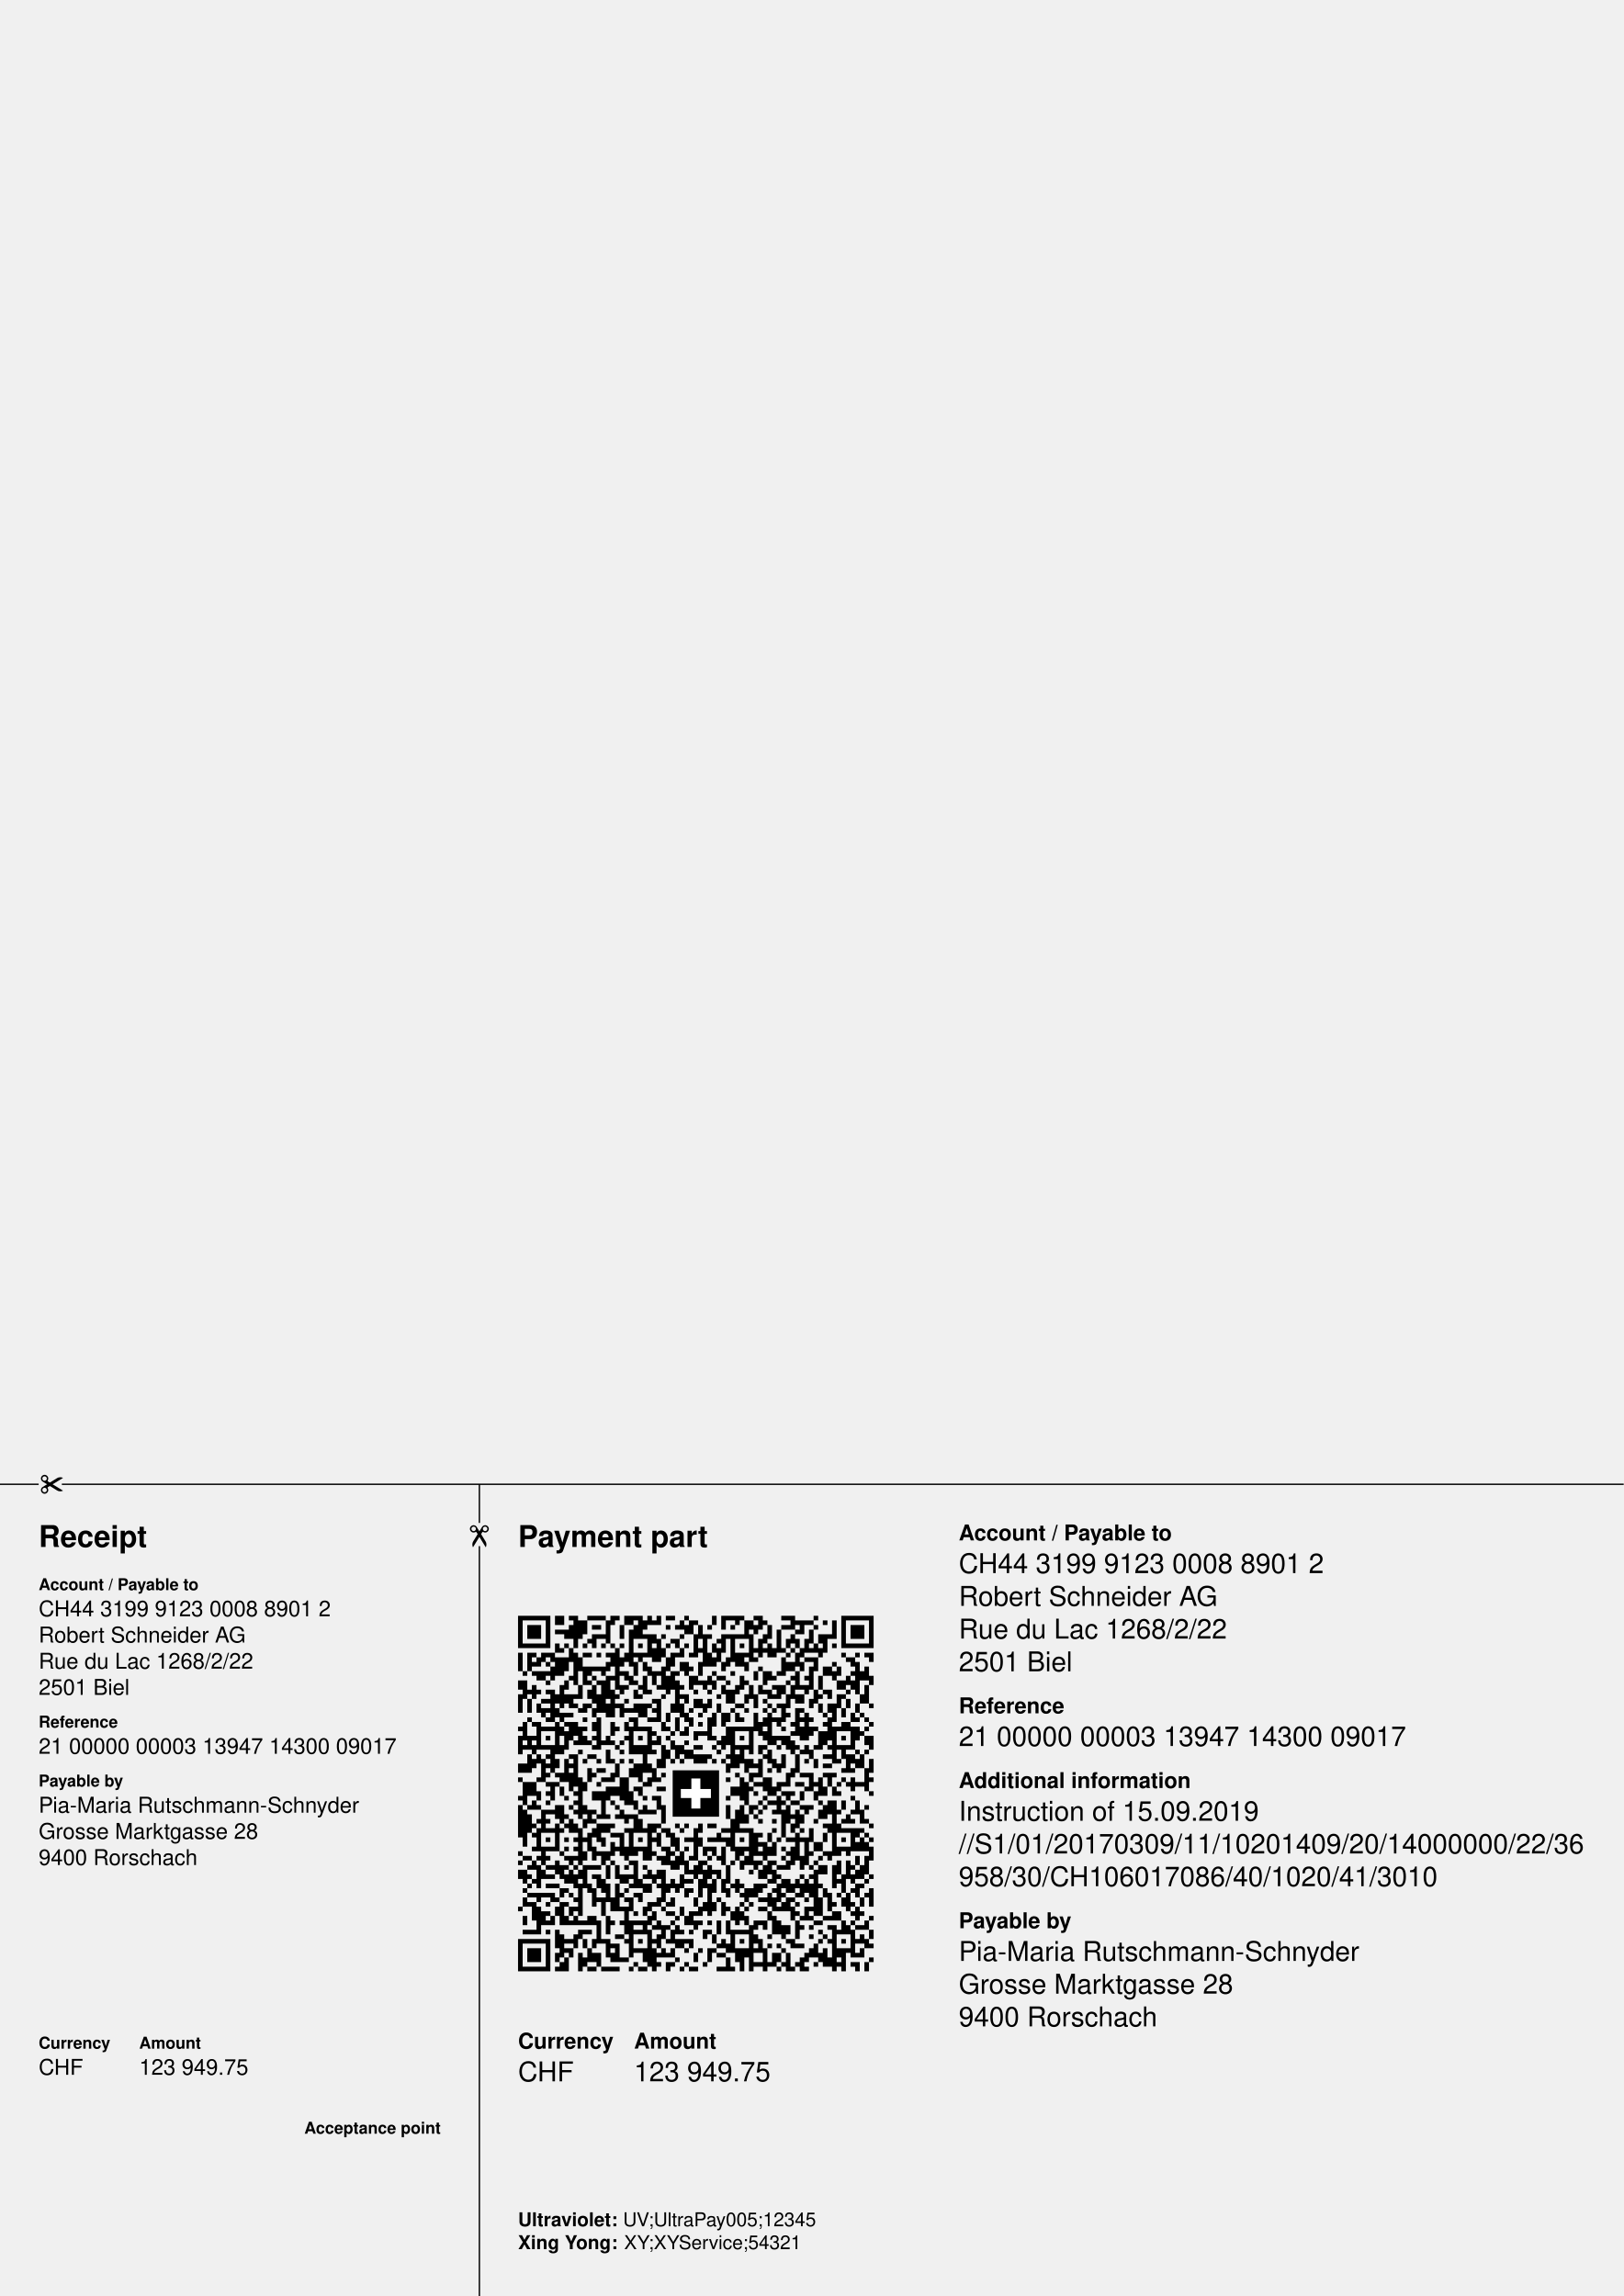
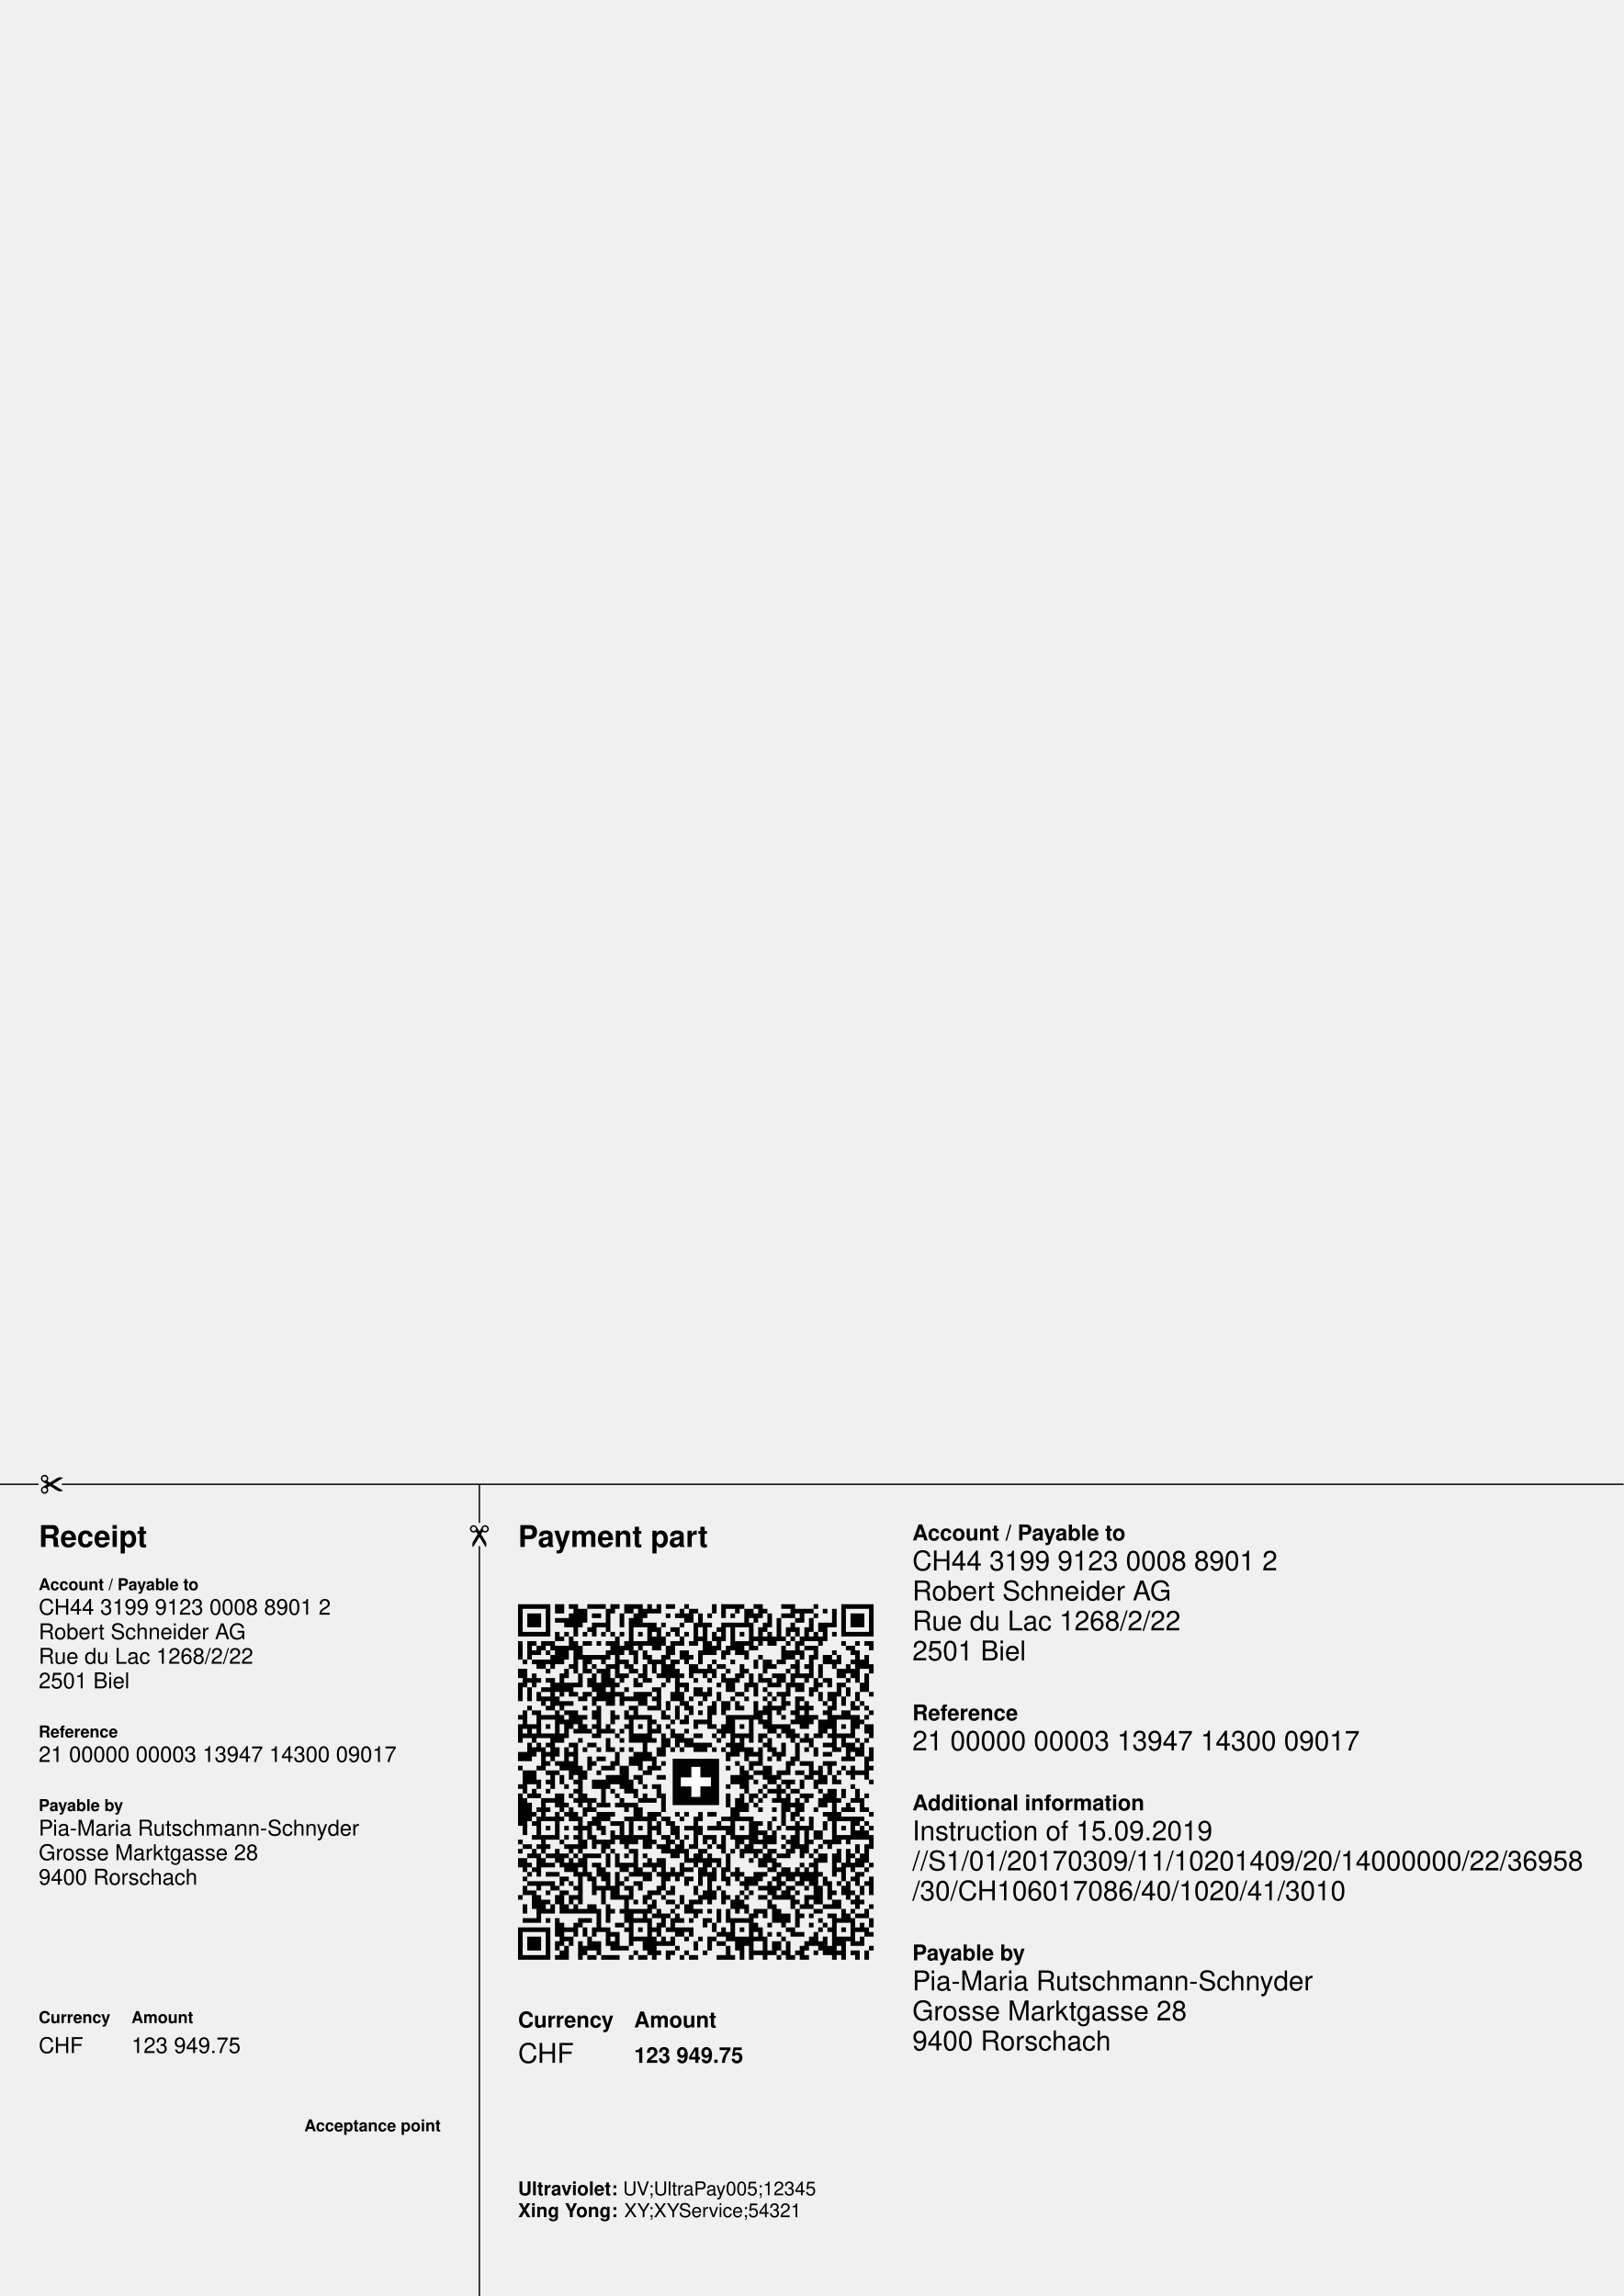
<svg xmlns="http://www.w3.org/2000/svg" width="210mm" height="297mm" version="1.1" viewBox="0 0 595.276 841.89">
  <g font-family="Helvetica,Arial,&quot;Liberation Sans&quot;" transform="translate(0 841.89)">
-     <g transform="translate(189.921 -119.055) scale(1.693)">
+     <g transform="translate(189.921 0)">
+       <text x="0" y="-274.665" font-size="11" font-weight="bold">Payment part</text>
+     </g>
+     <g transform="translate(189.921 -123.307) scale(1.693)">
      <path d="M0,-77h7v1h-7zm8,0h2v2h-2zm3,0h2v1h-2zm4,0h4v1h-4zm5,0h2v1h-2zm3,0h4v1h-4z m5,0h1v2h-1zm2,0h1v2h-1zm2,0h2v1h-2zm4,0h1v1h-1zm6,0h1v2h-1zm2,0h5v1h-5z m7,0h2v1h-2zm6,0h3v1h-3zm7,0h1v1h-1zm6,0h7v1h-7zm-70,1h1v6h-1zm6,0h1v6h-1z m6,0h3v3h-3zm7,0h1v5h-1zm1,0h1v1h-1zm3,0h2v1h-2zm3,0h2v2h-2zm3,0h1v1h-1z m6,0h1v2h-1zm2,0h1v3h-1zm1,0h1v1h-1zm6,0h1v2h-1zm3,0h1v1h-1zm2,0h2v2h-2z m3,0h2v1h-2zm7,0h5v1h-5zm7,0h1v1h-1zm2,0h1v4h-1zm2,0h1v6h-1zm6,0h1v6h-1z m-74,1h3v3h-3zm9,0h1v3h-1zm5,0h2v1h-2zm6,0h1v3h-1zm3,0h1v3h-1zm7,0h1v1h-1z m2,0h1v1h-1zm2,0h1v2h-1zm3,0h1v3h-1zm2,0h1v1h-1zm5,0h1v1h-1zm5,0h2v1h-2z m3,0h1v3h-1zm3,0h3v1h-3zm4,0h1v2h-1zm3,0h1v1h-1zm8,0h3v3h-3zm-64,1h3v1h-3z m16,0h1v8h-1zm2,0h1v2h-1zm23,0h1v2h-1zm2,0h1v1h-1zm5,0h1v5h-1zm4,0h1v1h-1z m3,0h1v3h-1zm-53,1h1v1h-1zm2,0h1v3h-1zm1,0h1v1h-1zm3,0h3v1h-3zm11,0h3v1h-3z m4,0h1v1h-1zm4,0h1v1h-1zm3,0h1v5h-1zm2,0h1v7h-1zm1,0h1v1h-1zm3,0h5v1h-5z m6,0h1v6h-1zm3,0h1v2h-1zm6,0h1v2h-1zm6,0h2v2h-2zm2,0h1v1h-1zm-52,1h2v1h-2z m13,0h1v4h-1zm1,0h2v1h-2zm4,0h2v1h-2zm10,0h2v1h-2zm3,0h1v5h-1zm6,0h1v4h-1z m6,0h1v2h-1zm2,0h1v2h-1zm2,0h1v3h-1zm-61,1h5v1h-5zm7,0h1v2h-1zm2,0h1v1h-1z m4,0h1v1h-1zm2,0h1v1h-1zm2,0h1v1h-1zm2,0h1v1h-1zm2,0h1v1h-1zm4,0h1v1h-1z m4,0h1v4h-1zm2,0h1v1h-1zm2,0h1v1h-1zm2,0h1v1h-1zm6,0h1v2h-1zm2,0h1v2h-1z m4,0h1v1h-1zm6,0h1v3h-1zm10,0h1v2h-1zm2,0h1v2h-1zm2,0h1v1h-1zm3,0h5v1h-5z m-62,1h1v1h-1zm2,0h1v3h-1zm10,0h1v9h-1zm8,0h1v3h-1zm2,0h1v2h-1zm4,0h1v2h-1z m4,0h1v1h-1zm4,0h1v3h-1zm8,0h1v1h-1zm2,0h1v1h-1zm2,0h1v2h-1zm2,0h1v1h-1z m2,0h1v1h-1zm2,0h1v2h-1zm2,0h1v1h-1zm2,0h1v2h-1zm-65,1h1v4h-1zm2,0h1v4h-1z m1,0h1v1h-1zm2,0h3v1h-3zm7,0h1v7h-1zm2,0h2v1h-2zm3,0h1v1h-1zm2,0h2v1h-2z m4,0h1v2h-1zm2,0h3v1h-3zm8,0h1v3h-1zm1,0h1v1h-1zm3,0h1v1h-1zm4,0h1v3h-1z m6,0h2v3h-2zm2,0h1v1h-1zm9,0h1v1h-1zm2,0h1v3h-1zm10,0h1v1h-1zm3,0h1v1h-1z m2,0h2v1h-2zm-71,1h2v1h-2zm3,0h4v1h-4zm6,0h1v3h-1zm7,0h1v2h-1zm2,0h1v2h-1z m4,0h1v1h-1zm6,0h1v3h-1zm10,0h1v2h-1zm3,0h1v2h-1zm6,0h1v1h-1zm6,0h1v4h-1z m5,0h3v1h-3zm9,0h2v1h-2zm5,0h1v1h-1zm-73,1h2v1h-2zm3,0h1v1h-1zm2,0h3v2h-3z m11,0h1v2h-1zm6,0h1v3h-1zm2,0h1v2h-1zm8,0h2v2h-2zm4,0h1v3h-1zm5,0h1v2h-1z m5,0h1v2h-1zm9,0h2v2h-2zm3,0h1v2h-1zm3,0h1v2h-1zm4,0h1v1h-1zm4,0h2v1h-2z m-65,1h1v3h-1zm7,0h5v1h-5zm14,0h1v2h-1zm3,0h1v5h-1zm6,0h1v1h-1zm15,0h1v1h-1z m11,0h1v5h-1zm3,0h2v2h-2zm3,0h1v2h-1zm4,0h1v6h-1zm2,0h1v3h-1zm-74,1h1v1h-1z m2,0h4v1h-4zm5,0h2v1h-2zm6,0h1v3h-1zm1,0h1v1h-1zm3,0h1v1h-1zm4,0h2v1h-2z m7,0h1v3h-1zm1,0h1v1h-1zm3,0h1v4h-1zm1,0h1v1h-1zm2,0h1v1h-1zm6,0h1v1h-1z m4,0h1v1h-1zm5,0h1v2h-1zm2,0h2v2h-2zm3,0h1v1h-1zm4,0h1v4h-1zm8,0h1v2h-1z m4,0h1v1h-1zm2,0h1v2h-1zm-70,1h2v1h-2zm7,0h1v1h-1zm5,0h1v1h-1zm3,0h1v5h-1z m1,0h1v1h-1zm3,0h2v1h-2zm4,0h1v4h-1zm5,0h1v4h-1zm5,0h2v2h-2zm4,0h1v2h-1z m2,0h2v1h-2zm5,0h1v3h-1zm7,0h1v1h-1zm4,0h1v1h-1zm3,0h1v1h-1zm3,0h1v3h-1z m6,0h1v2h-1zm5,0h1v2h-1zm-76,1h2v2h-2zm6,0h1v1h-1zm4,0h1v2h-1zm5,0h1v1h-1z m2,0h2v1h-2zm7,0h2v1h-2zm10,0h1v7h-1zm5,0h2v1h-2zm3,0h1v2h-1zm3,0h1v1h-1z m4,0h1v1h-1zm4,0h1v1h-1zm5,0h1v1h-1zm11,0h2v2h-2zm3,0h1v2h-1zm-69,1h1v3h-1z m6,0h1v5h-1zm4,0h1v3h-1zm3,0h1v4h-1zm2,0h1v6h-1zm4,0h2v1h-2zm4,0h1v1h-1z m4,0h1v1h-1zm5,0h1v1h-1zm2,0h1v1h-1zm3,0h1v1h-1zm4,0h1v2h-1zm3,0h1v2h-1z m3,0h1v3h-1zm2,0h1v2h-1zm3,0h3v1h-3zm4,0h1v3h-1zm2,0h2v1h-2zm14,0h1v4h-1z m-74,1h2v1h-2zm3,0h1v1h-1zm2,0h2v1h-2zm9,0h1v2h-1zm5,0h1v6h-1zm2,0h1v1h-1z m3,0h1v2h-1zm3,0h1v1h-1zm10,0h1v1h-1zm3,0h1v1h-1zm4,0h2v3h-2zm8,0h2v1h-2z m3,0h2v1h-2zm6,0h1v1h-1zm2,0h1v3h-1zm2,0h2v1h-2zm5,0h1v1h-1zm-71,1h1v4h-1z m1,0h1v1h-1zm6,0h1v6h-1zm1,0h1v2h-1zm2,0h2v2h-2zm2,0h1v1h-1zm5,0h1v4h-1z m4,0h1v1h-1zm5,0h1v1h-1zm5,0h1v1h-1zm4,0h2v1h-2zm8,0h1v1h-1zm6,0h1v2h-1z m2,0h1v3h-1zm3,0h3v1h-3zm4,0h1v3h-1zm2,0h2v2h-2zm5,0h1v1h-1zm2,0h1v1h-1z m2,0h1v3h-1zm1,0h1v1h-1zm4,0h1v2h-1zm-72,1h1v3h-1zm3,0h2v1h-2zm18,0h1v1h-1z m6,0h2v1h-2zm7,0h1v1h-1zm2,0h2v2h-2zm3,0h1v2h-1zm12,0h1v1h-1zm10,0h1v2h-1z m8,0h1v2h-1zm-67,1h1v2h-1zm7,0h2v1h-2zm3,0h2v1h-2zm5,0h1v3h-1zm2,0h2v1h-2z m4,0h3v2h-3zm3,0h1v1h-1zm2,0h1v4h-1zm3,0h1v2h-1zm2,0h1v3h-1zm5,0h1v2h-1z m3,0h1v2h-1zm4,0h2v1h-2zm7,0h1v1h-1zm2,0h2v1h-2zm9,0h1v2h-1zm2,0h2v2h-2z m6,0h1v2h-1zm3,0h1v1h-1zm-71,1h2v1h-2zm3,0h1v2h-1zm5,0h2v1h-2zm3,0h1v2h-1z m6,0h3v1h-3zm7,0h1v1h-1zm8,0h1v1h-1zm9,0h1v1h-1zm3,0h1v1h-1zm4,0h1v1h-1z m2,0h1v1h-1zm2,0h1v3h-1zm3,0h1v6h-1zm1,0h1v1h-1zm9,0h1v2h-1zm-65,1h1v1h-1z m4,0h3v1h-3zm13,0h1v1h-1zm4,0h2v1h-2zm6,0h1v2h-1zm4,0h1v2h-1zm3,0h1v1h-1z m3,0h1v3h-1zm2,0h2v2h-2zm3,0h1v2h-1zm4,0h1v4h-1zm3,0h1v7h-1zm4,0h1v1h-1z m4,0h1v6h-1zm4,0h1v1h-1zm2,0h1v2h-1zm4,0h1v2h-1zm2,0h1v1h-1zm-72,1h1v1h-1z m4,0h1v1h-1zm3,0h1v1h-1zm5,0h1v1h-1zm3,0h1v7h-1zm7,0h2v1h-2zm4,0h2v1h-2z m6,0h1v3h-1zm3,0h1v2h-1zm4,0h1v5h-1zm7,0h1v1h-1zm5,0h1v2h-1zm2,0h2v1h-2z m6,0h1v1h-1zm2,0h1v1h-1zm4,0h1v5h-1zm6,0h1v1h-1zm2,0h1v1h-1zm-74,1h1v4h-1z m2,0h2v1h-2zm5,0h1v7h-1zm2,0h3v1h-3zm6,0h1v2h-1zm4,0h1v3h-1zm3,0h1v2h-1z m2,0h1v2h-1zm6,0h1v2h-1zm8,0h1v1h-1zm5,0h1v1h-1zm8,0h1v3h-1zm4,0h1v1h-1z m3,0h1v1h-1zm7,0h1v1h-1zm4,0h2v2h-2zm6,0h1v1h-1zm-76,1h1v1h-1zm4,0h1v5h-1z m1,0h3v1h-3zm4,0h1v2h-1zm2,0h3v2h-3zm3,0h1v1h-1zm7,0h1v1h-1zm3,0h1v6h-1z m2,0h3v1h-3zm6,0h1v1h-1zm4,0h1v2h-1zm9,0h2v4h-2zm2,0h4v1h-4zm10,0h1v1h-1z m4,0h1v3h-1zm2,0h2v1h-2zm5,0h1v8h-1zm1,0h1v1h-1zm3,0h2v3h-2zm3,0h1v1h-1z m-65,1h1v4h-1zm18,0h1v5h-1zm1,0h1v1h-1zm4,0h1v1h-1zm2,0h1v1h-1zm3,0h3v1h-3z m12,0h1v5h-1zm3,0h1v2h-1zm6,0h1v1h-1zm4,0h1v1h-1zm2,0h2v3h-2zm9,0h1v1h-1z m-74,1h1v4h-1zm2,0h1v3h-1zm1,0h1v1h-1zm3,0h1v1h-1zm5,0h1v1h-1zm2,0h2v2h-2z m3,0h1v1h-1zm3,0h1v2h-1zm4,0h1v1h-1zm3,0h1v1h-1zm4,0h1v2h-1zm2,0h1v1h-1z m6,0h1v1h-1zm4,0h1v1h-1zm2,0h1v3h-1zm4,0h1v1h-1zm7,0h4v1h-4zm15,0h1v1h-1z m5,0h2v2h-2zm-63,1h1v1h-1zm3,0h1v1h-1zm3,0h1v1h-1zm2,0h1v1h-1zm2,0h1v1h-1z m7,0h1v1h-1zm4,0h1v2h-1zm3,0h1v1h-1zm7,0h1v1h-1zm12,0h1v1h-1zm2,0h3v1h-3z m15,0h1v2h-1zm-71,1h1v1h-1zm2,0h1v2h-1zm2,0h3v1h-3zm4,0h1v2h-1zm7,0h1v1h-1z m5,0h1v1h-1zm4,0h3v2h-3zm6,0h1v5h-1zm3,0h2v2h-2zm4,0h2v1h-2zm4,0h1v1h-1z m4,0h1v5h-1zm1,0h3v1h-3zm5,0h2v1h-2zm4,0h1v1h-1zm2,0h3v1h-3zm4,0h1v2h-1z m2,0h2v1h-2zm3,0h1v1h-1zm2,0h3v1h-3zm7,0h1v1h-1zm-69,1h1v5h-1zm6,0h1v1h-1z m6,0h1v3h-1zm3,0h1v1h-1zm7,0h1v1h-1zm3,0h1v2h-1zm4,0h2v2h-2zm7,0h1v1h-1z m5,0h1v3h-1zm4,0h1v1h-1zm2,0h1v3h-1zm5,0h1v1h-1zm2,0h1v1h-1zm2,0h1v2h-1z m7,0h1v2h-1zm3,0h1v1h-1zm2,0h1v1h-1zm-73,1h1v4h-1zm2,0h1v2h-1zm2,0h1v1h-1z m5,0h2v1h-2zm4,0h2v1h-2zm12,0h1v4h-1zm7,0h1v1h-1zm4,0h3v2h-3zm3,0h1v1h-1z m4,0h1v1h-1zm2,0h1v3h-1zm6,0h1v1h-1zm4,0h1v3h-1zm3,0h1v4h-1zm6,0h2v1h-2z m5,0h2v2h-2zm3,0h1v3h-1zm-71,1h1v2h-1zm2,0h1v5h-1zm3,0h1v2h-1zm2,0h1v5h-1z m2,0h1v6h-1zm2,0h1v1h-1zm3,0h1v1h-1zm3,0h1v1h-1zm2,0h1v1h-1zm2,0h1v1h-1z m6,0h1v2h-1zm3,0h1v1h-1zm2,0h1v1h-1zm7,0h1v1h-1zm2,0h1v1h-1zm5,0h2v2h-2z m3,0h1v4h-1zm3,0h1v2h-1zm7,0h1v1h-1zm2,0h1v2h-1zm5,0h1v1h-1zm4,0h1v2h-1z m3,0h1v3h-1zm-76,1h2v2h-2zm6,0h1v1h-1zm5,0h1v1h-1zm10,0h1v3h-1zm4,0h2v3h-2z m3,0h1v2h-1zm17,0h1v2h-1zm6,0h1v1h-1zm5,0h1v2h-1zm10,0h2v1h-2zm5,0h1v2h-1z m-56,1h1v3h-1zm2,0h2v1h-2zm7,0h1v2h-1zm5,0h1v3h-1zm20,0h1v1h-1zm5,0h1v1h-1z m5,0h1v2h-1zm11,0h1v1h-1zm2,0h1v1h-1zm3,0h1v5h-1zm-69,1h1v1h-1zm2,0h2v1h-2z m3,0h1v4h-1zm5,0h1v1h-1zm4,0h1v2h-1zm11,0h1v1h-1zm16,0h1v1h-1zm3,0h2v1h-2z m8,0h1v3h-1zm3,0h3v1h-3zm5,0h3v1h-3zm-66,1h1v1h-1zm4,0h1v1h-1zm5,0h1v1h-1z m4,0h1v9h-1zm5,0h2v1h-2zm4,0h2v5h-2zm4,0h1v1h-1zm2,0h1v2h-1zm2,0h1v1h-1z m15,0h1v1h-1zm3,0h1v5h-1zm2,0h1v1h-1zm3,0h2v3h-2zm10,0h1v3h-1zm2,0h1v4h-1z m2,0h1v2h-1zm3,0h1v1h-1zm2,0h1v3h-1zm4,0h1v1h-1zm-75,1h3v3h-3zm5,0h3v1h-3z m8,0h1v2h-1zm3,0h1v1h-1zm10,0h1v1h-1zm22,0h1v5h-1zm2,0h2v1h-2zm5,0h2v1h-2z m4,0h2v1h-2zm4,0h1v1h-1zm5,0h1v1h-1zm2,0h1v1h-1zm2,0h2v1h-2zm-66,1h1v3h-1z m2,0h1v2h-1zm10,0h3v2h-3zm6,0h2v1h-2zm5,0h2v1h-2zm16,0h2v2h-2zm4,0h1v1h-1z m5,0h2v1h-2zm7,0h1v1h-1zm4,0h1v2h-1zm2,0h1v2h-1zm-64,1h1v2h-1zm2,0h1v1h-1z m6,0h1v1h-1zm4,0h3v2h-3zm8,0h1v3h-1zm2,0h1v1h-1zm25,0h1v1h-1zm3,0h2v1h-2z m3,0h3v1h-3zm4,0h1v2h-1zm3,0h1v2h-1zm5,0h1v1h-1zm7,0h1v1h-1zm-76,1h2v1h-2z m10,0h1v1h-1zm9,0h1v1h-1zm8,0h1v1h-1zm2,0h2v1h-2zm16,0h1v1h-1zm8,0h1v1h-1z m3,0h1v4h-1zm2,0h1v1h-1zm14,0h1v1h-1zm-71,1h1v1h-1zm2,0h1v2h-1zm3,0h1v1h-1z m6,0h1v1h-1zm6,0h1v4h-1zm2,0h1v1h-1zm3,0h1v1h-1zm2,0h1v2h-1zm5,0h1v2h-1z m22,0h1v1h-1zm2,0h2v1h-2zm3,0h1v1h-1zm2,0h2v1h-2zm6,0h1v1h-1zm2,0h2v3h-2z m3,0h1v2h-1zm3,0h1v3h-1zm-73,1h1v7h-1zm2,0h1v1h-1zm2,0h1v1h-1zm4,0h2v3h-2z m3,0h1v1h-1zm3,0h1v2h-1zm7,0h1v1h-1zm6,0h1v2h-1zm4,0h1v4h-1zm14,0h1v3h-1z m3,0h1v4h-1zm2,0h2v1h-2zm3,0h1v1h-1zm5,0h1v4h-1zm3,0h3v1h-3zm5,0h1v3h-1z m9,0h1v1h-1zm-74,1h1v8h-1zm4,0h1v5h-1zm1,0h2v1h-2zm6,0h1v1h-1zm3,0h1v3h-1z m1,0h1v1h-1zm6,0h1v2h-1zm4,0h1v1h-1zm2,0h2v1h-2zm19,0h1v5h-1zm3,0h1v1h-1z m2,0h1v1h-1zm3,0h1v1h-1zm2,0h1v6h-1zm3,0h1v4h-1zm2,0h1v1h-1zm3,0h1v2h-1z m4,0h1v1h-1zm3,0h1v1h-1zm2,0h1v3h-1zm-72,1h1v4h-1zm8,0h1v1h-1zm7,0h1v1h-1z m2,0h1v1h-1zm2,0h1v1h-1zm2,0h3v1h-3zm26,0h1v2h-1zm2,0h1v1h-1zm8,0h1v1h-1z m2,0h1v2h-1zm7,0h1v9h-1zm3,0h1v2h-1zm-67,1h1v1h-1zm2,0h1v1h-1zm3,0h1v1h-1z m2,0h1v3h-1zm3,0h1v2h-1zm2,0h1v1h-1zm7,0h1v1h-1zm2,0h2v3h-2zm21,0h1v7h-1z m6,0h1v1h-1zm3,0h1v1h-1zm9,0h1v1h-1zm6,0h1v1h-1zm2,0h1v1h-1zm3,0h1v1h-1z m-72,1h1v1h-1zm5,0h1v6h-1zm2,0h1v1h-1zm2,0h1v2h-1zm5,0h3v2h-3zm3,0h1v1h-1z m8,0h1v8h-1zm1,0h2v1h-2zm5,0h1v1h-1zm2,0h1v1h-1zm3,0h1v2h-1zm2,0h2v1h-2z m18,0h1v2h-1zm7,0h2v1h-2zm3,0h1v2h-1zm7,0h1v1h-1zm-72,1h1v5h-1zm2,0h2v1h-2z m3,0h1v1h-1zm4,0h1v8h-1zm3,0h1v2h-1zm7,0h2v1h-2zm4,0h1v1h-1zm2,0h1v1h-1z m2,0h2v1h-2zm4,0h1v1h-1zm3,0h1v7h-1zm6,0h2v1h-2zm4,0h3v1h-3zm7,0h1v1h-1z m6,0h1v1h-1zm2,0h1v3h-1zm4,0h1v1h-1zm3,0h5v1h-5zm-67,1h1v1h-1zm12,0h1v4h-1z m2,0h1v2h-1zm3,0h3v1h-3zm4,0h1v5h-1zm6,0h1v3h-1zm2,0h2v1h-2zm11,0h1v2h-1z m7,0h2v5h-2zm2,0h1v1h-1zm2,0h1v2h-1zm6,0h1v6h-1zm6,0h1v2h-1zm6,0h1v4h-1z m1,0h1v1h-1zm2,0h1v1h-1zm-69,1h1v1h-1zm4,0h1v1h-1zm2,0h1v1h-1zm2,0h1v1h-1z m4,0h1v2h-1zm4,0h1v4h-1zm4,0h1v1h-1zm3,0h1v1h-1zm4,0h2v2h-2zm3,0h2v1h-2z m3,0h1v2h-1zm2,0h2v1h-2zm3,0h2v1h-2zm4,0h1v1h-1zm8,0h1v1h-1zm2,0h2v1h-2z m3,0h2v1h-2zm9,0h1v1h-1zm4,0h1v3h-1zm2,0h1v1h-1zm-56,1h1v3h-1zm25,0h1v1h-1z m7,0h2v1h-2zm3,0h1v3h-1zm7,0h1v5h-1zm2,0h2v2h-2zm9,0h1v2h-1zm2,0h1v2h-1z m-72,1h1v1h-1zm2,0h1v4h-1zm1,0h2v1h-2zm4,0h1v1h-1zm2,0h1v1h-1zm4,0h1v3h-1z m5,0h1v1h-1zm2,0h1v3h-1zm2,0h3v1h-3zm6,0h2v1h-2zm3,0h1v1h-1zm2,0h1v1h-1z m4,0h3v1h-3zm4,0h1v4h-1zm3,0h2v2h-2zm2,0h1v1h-1zm4,0h2v2h-2zm4,0h1v1h-1z m2,0h1v4h-1zm10,0h3v1h-3zm7,0h1v3h-1zm-76,1h1v1h-1zm9,0h1v1h-1zm5,0h1v2h-1z m3,0h3v1h-3zm8,0h1v1h-1zm2,0h1v2h-1zm2,0h1v1h-1zm3,0h1v3h-1zm1,0h1v1h-1z m2,0h1v3h-1zm5,0h1v1h-1zm2,0h1v1h-1zm10,0h1v1h-1zm6,0h1v1h-1zm5,0h1v1h-1z m3,0h2v1h-2zm3,0h1v1h-1zm2,0h1v1h-1zm-70,1h2v1h-2zm3,0h1v1h-1zm2,0h1v1h-1z m4,0h3v1h-3zm8,0h2v1h-2zm12,0h2v1h-2zm4,0h1v3h-1zm3,0h1v1h-1zm4,0h1v1h-1z m2,0h1v1h-1zm4,0h1v1h-1zm2,0h2v2h-2zm4,0h1v1h-1zm4,0h1v1h-1zm4,0h1v3h-1z m4,0h1v1h-1zm2,0h1v1h-1zm6,0h1v2h-1zm2,0h1v4h-1zm-75,1h1v1h-1zm3,0h1v2h-1z m5,0h1v3h-1zm3,0h1v1h-1zm7,0h1v1h-1zm2,0h1v1h-1zm4,0h2v1h-2zm7,0h1v1h-1z m2,0h1v2h-1zm3,0h1v3h-1zm3,0h1v3h-1zm1,0h1v1h-1zm6,0h1v1h-1zm2,0h1v2h-1z m3,0h2v1h-2zm3,0h1v3h-1zm1,0h1v1h-1zm3,0h1v2h-1zm6,0h1v1h-1zm5,0h1v3h-1z m2,0h1v4h-1zm-69,1h1v1h-1zm2,0h1v5h-1zm2,0h2v1h-2zm3,0h1v3h-1zm1,0h1v1h-1z m2,0h1v1h-1zm2,0h1v5h-1zm1,0h3v1h-3zm4,0h1v3h-1zm2,0h1v3h-1zm2,0h1v1h-1z m2,0h1v5h-1zm2,0h1v1h-1zm11,0h1v3h-1zm3,0h1v3h-1zm4,0h1v4h-1zm6,0h1v1h-1z m2,0h1v3h-1zm3,0h2v1h-2zm7,0h1v1h-1zm2,0h2v2h-2zm3,0h1v5h-1zm4,0h1v1h-1z m2,0h1v3h-1zm-74,1h2v2h-2zm5,0h1v2h-1zm6,0h1v3h-1zm2,0h1v2h-1zm15,0h1v2h-1z m2,0h2v2h-2zm7,0h1v1h-1zm3,0h1v4h-1zm2,0h2v1h-2zm8,0h1v1h-1zm2,0h1v2h-1z m3,0h1v3h-1zm9,0h1v10h-1zm9,0h1v2h-1zm-71,1h1v1h-1zm4,0h2v1h-2zm4,0h1v2h-1z m2,0h1v3h-1zm4,0h2v1h-2zm6,0h2v2h-2zm2,0h1v1h-1zm3,0h1v1h-1zm2,0h1v2h-1z m6,0h1v3h-1zm8,0h1v1h-1zm13,0h1v1h-1zm5,0h1v1h-1zm2,0h1v1h-1zm7,0h1v4h-1z m2,0h1v2h-1zm4,0h1v1h-1zm-75,1h1v1h-1zm2,0h1v1h-1zm14,0h2v2h-2zm9,0h1v2h-1z m5,0h1v5h-1zm2,0h1v2h-1zm3,0h2v1h-2zm3,0h1v4h-1zm3,0h1v3h-1zm2,0h1v3h-1z m3,0h1v3h-1zm7,0h1v1h-1zm3,0h2v2h-2zm3,0h1v2h-1zm2,0h1v3h-1zm7,0h1v1h-1z m6,0h1v1h-1zm-73,1h1v1h-1zm4,0h3v1h-3zm7,0h1v7h-1zm2,0h1v2h-1zm4,0h1v4h-1z m2,0h1v6h-1zm3,0h1v1h-1zm3,0h2v2h-2zm3,0h1v1h-1zm2,0h1v2h-1zm2,0h1v2h-1z m7,0h1v7h-1zm5,0h1v1h-1zm2,0h1v1h-1zm3,0h2v2h-2zm2,0h1v1h-1zm3,0h1v4h-1z m3,0h1v2h-1zm2,0h1v3h-1zm2,0h1v3h-1zm2,0h1v1h-1zm8,0h1v3h-1zm1,0h1v1h-1z m-73,1h1v1h-1zm8,0h2v1h-2zm7,0h1v4h-1zm2,0h1v1h-1zm5,0h1v1h-1zm13,0h2v1h-2z m9,0h1v2h-1zm4,0h2v2h-2zm6,0h1v1h-1zm3,0h1v1h-1zm8,0h1v2h-1zm6,0h1v1h-1z m4,0h1v4h-1zm-74,1h6v1h-6zm7,0h1v1h-1zm2,0h1v1h-1zm11,0h1v1h-1zm3,0h2v1h-2z m11,0h1v1h-1zm12,0h1v1h-1zm3,0h1v1h-1zm3,0h1v3h-1zm3,0h1v1h-1zm3,0h1v1h-1z m7,0h1v4h-1zm2,0h1v1h-1zm2,0h1v4h-1zm4,0h1v1h-1zm-74,1h1v2h-1zm3,0h1v1h-1z m3,0h2v1h-2zm5,0h1v1h-1zm5,0h2v1h-2zm3,0h1v3h-1zm3,0h2v1h-2zm3,0h1v1h-1z m4,0h1v2h-1zm3,0h1v2h-1zm5,0h1v2h-1zm5,0h1v1h-1zm6,0h1v1h-1zm3,0h2v1h-2z m3,0h1v3h-1zm3,0h1v3h-1zm1,0h1v1h-1zm3,0h1v1h-1zm3,0h1v4h-1zm5,0h1v2h-1z m4,0h1v2h-1zm-72,1h2v1h-2zm4,0h1v1h-1zm3,0h1v5h-1zm1,0h1v1h-1zm8,0h1v3h-1z m6,0h1v2h-1zm4,0h2v1h-2zm4,0h1v1h-1zm8,0h1v2h-1zm2,0h1v2h-1zm2,0h1v3h-1z m4,0h1v1h-1zm2,0h1v1h-1zm7,0h1v2h-1zm3,0h1v1h-1zm8,0h1v1h-1zm4,0h1v1h-1z m-72,1h1v1h-1zm3,0h2v3h-2zm5,0h1v2h-1zm3,0h2v1h-2zm11,0h2v1h-2zm5,0h2v1h-2z m4,0h1v1h-1zm4,0h1v2h-1zm4,0h1v2h-1zm6,0h1v1h-1zm2,0h1v4h-1zm2,0h1v1h-1z m3,0h2v1h-2zm4,0h1v1h-1zm3,0h1v3h-1zm3,0h1v3h-1zm1,0h1v1h-1zm10,0h1v3h-1z m-68,1h1v3h-1zm1,0h1v1h-1zm5,0h1v1h-1zm12,0h1v5h-1zm2,0h1v1h-1zm2,0h1v1h-1z m2,0h1v2h-1zm3,0h2v1h-2zm5,0h1v3h-1zm1,0h1v1h-1zm8,0h1v2h-1zm2,0h1v2h-1z m6,0h1v2h-1zm6,0h1v1h-1zm8,0h2v2h-2zm4,0h1v1h-1zm2,0h1v1h-1zm-73,1h1v2h-1z m6,0h1v2h-1zm3,0h1v2h-1zm2,0h1v2h-1zm3,0h2v2h-2zm4,0h1v4h-1zm9,0h1v2h-1z m6,0h1v1h-1zm2,0h1v2h-1zm13,0h1v2h-1zm6,0h1v4h-1zm6,0h1v1h-1zm2,0h1v1h-1z m3,0h2v1h-2zm10,0h1v1h-1zm-72,1h1v3h-1zm2,0h1v1h-1zm5,0h1v1h-1zm2,0h2v1h-2z m4,0h1v5h-1zm3,0h1v1h-1zm2,0h1v1h-1zm2,0h1v8h-1zm1,0h3v1h-3zm5,0h1v2h-1z m3,0h1v1h-1zm5,0h2v1h-2zm3,0h1v1h-1zm2,0h1v3h-1zm2,0h1v3h-1zm6,0h3v1h-3z m5,0h1v3h-1zm4,0h1v4h-1zm4,0h2v1h-2zm6,0h1v3h-1zm2,0h1v1h-1zm3,0h1v2h-1z m-48,1h1v2h-1zm2,0h1v1h-1zm2,0h1v3h-1zm1,0h1v1h-1zm2,0h1v2h-1zm4,0h1v1h-1z m12,0h1v10h-1zm1,0h1v1h-1zm2,0h1v1h-1zm4,0h2v2h-2zm4,0h1v1h-1zm2,0h1v1h-1z m4,0h2v1h-2zm4,0h1v2h-1zm2,0h2v1h-2zm-72,1h3v1h-3zm5,0h1v1h-1zm2,0h1v4h-1z m5,0h3v1h-3zm12,0h2v1h-2zm3,0h1v8h-1zm5,0h1v3h-1zm2,0h1v1h-1zm2,0h1v1h-1z m3,0h2v1h-2zm6,0h1v5h-1zm1,0h3v1h-3zm18,0h1v1h-1zm3,0h1v9h-1zm1,0h1v1h-1z m3,0h1v6h-1zm4,0h1v2h-1zm-67,1h1v5h-1zm3,0h1v3h-1zm1,0h1v1h-1zm8,0h2v1h-2z m9,0h1v3h-1zm10,0h1v1h-1zm2,0h1v2h-1zm9,0h1v2h-1zm3,0h1v1h-1zm3,0h1v1h-1z m6,0h1v1h-1zm3,0h1v1h-1zm8,0h1v2h-1zm-74,1h7v1h-7zm10,0h2v1h-2zm4,0h1v2h-1z m2,0h1v2h-1zm2,0h2v1h-2zm5,0h1v1h-1zm3,0h1v1h-1zm3,0h1v1h-1zm3,0h1v1h-1z m2,0h4v1h-4zm10,0h1v2h-1zm4,0h1v1h-1zm4,0h1v3h-1zm6,0h2v1h-2zm7,0h1v1h-1z m2,0h1v1h-1zm3,0h1v1h-1zm3,0h1v1h-1zm2,0h1v2h-1zm-75,1h1v6h-1zm6,0h1v6h-1z m13,0h3v1h-3zm15,0h2v1h-2zm3,0h1v1h-1zm6,0h1v1h-1zm2,0h1v2h-1zm9,0h1v1h-1z m2,0h1v1h-1zm3,0h3v1h-3zm5,0h1v3h-1zm12,0h1v1h-1zm-74,1h3v3h-3zm8,0h2v1h-2z m5,0h1v3h-1zm4,0h1v2h-1zm2,0h1v3h-1zm4,0h3v1h-3zm4,0h1v5h-1zm2,0h1v2h-1z m2,0h1v2h-1zm3,0h1v1h-1zm3,0h1v1h-1zm2,0h1v3h-1zm1,0h1v1h-1zm5,0h3v2h-3z m4,0h1v1h-1zm2,0h1v5h-1zm4,0h1v1h-1zm6,0h1v2h-1zm3,0h1v4h-1zm3,0h2v2h-2z m2,0h1v1h-1zm3,0h1v2h-1zm-66,1h1v2h-1zm3,0h1v1h-1zm2,0h1v4h-1zm3,0h2v2h-2z m4,0h1v2h-1zm7,0h1v2h-1zm3,0h1v1h-1zm2,0h1v1h-1zm6,0h1v2h-1zm5,0h2v1h-2z m12,0h2v2h-2zm3,0h1v4h-1zm4,0h1v2h-1zm3,0h1v2h-1zm8,0h1v1h-1zm-63,1h1v3h-1z m4,0h1v2h-1zm8,0h2v1h-2zm12,0h1v1h-1zm11,0h1v3h-1zm2,0h2v1h-2zm14,0h1v3h-1z m6,0h1v2h-1zm3,0h1v3h-1zm6,0h1v1h-1zm-67,1h1v2h-1zm8,0h1v1h-1zm8,0h1v1h-1z m5,0h1v1h-1zm2,0h2v1h-2zm4,0h1v1h-1zm4,0h1v1h-1zm8,0h1v2h-1zm3,0h2v1h-2z m3,0h2v1h-2zm3,0h1v1h-1zm3,0h1v1h-1zm4,0h1v1h-1zm5,0h1v1h-1zm3,0h2v1h-2z m3,0h1v2h-1zm-74,1h5v1h-5zm7,0h1v1h-1zm7,0h2v1h-2zm3,0h4v1h-4zm6,0h1v1h-1z m2,0h2v1h-2zm6,0h1v1h-1zm3,0h1v1h-1zm2,0h2v1h-2zm6,0h2v1h-2zm3,0h1v1h-1z m10,0h1v1h-1zm3,0h1v1h-1zm3,0h1v1h-1zm11,0h1v1h-1z" fill="#000000" />
    </g>
-     <g transform="translate(189.921 -119.055)">
+     <g transform="translate(189.921 -123.307)">
      <path d="M56.693,-73.701h17.008v17.008h-17.008z" fill="#000000" />
      <path d="M63.543,-70.709h3.307v11.024h-3.307zm-3.858,3.858h11.024v3.307h-11.024z" fill="#FFFFFF" />
    </g>
    <g transform="translate(189.921 0)">
-       <text x="0" y="-274.665" font-size="11" font-weight="bold">Payment part</text>
-       <text x="0" y="-90.709" font-size="8" font-weight="bold">Currency</text>
-       <text x="0" y="-78.709" font-size="10">CHF</text>
+       <text x="0" y="-98.482" font-size="8" font-weight="bold">Currency</text>
+       <text x="0" y="-85.482" font-size="10">CHF</text>
+       <text x="42.52" y="-98.482" font-size="8" font-weight="bold">Amount</text>
+       <text x="42.52" y="-85.482" font-size="8" font-weight="bold">123 949.75</text>
    </g>
-     <g transform="translate(232.441 0)">
-       <text x="0" y="-90.709" font-size="8" font-weight="bold">Amount</text>
-       <text x="0" y="-78.709" font-size="10">123 949.75</text>
-     </g>
-     <g transform="translate(351.496 0)">
+     <g transform="translate(334.488 0)">
      <text x="0" y="-277.065" font-size="8" font-weight="bold">Account / Payable to</text>
-       <text x="0" y="-265.065" font-size="10">CH44 3199 9123 0008 8901 2</text>
-       <text x="0" y="-253.065" font-size="10">Robert Schneider AG</text>
-       <text x="0" y="-241.065" font-size="10">Rue du Lac 1268/2/22</text>
-       <text x="0" y="-229.065" font-size="10">2501 Biel</text>
-       <text x="0" y="-213.665" font-size="8" font-weight="bold">Reference</text>
-       <text x="0" y="-201.665" font-size="10">21 00000 00003 13947 14300 09017</text>
-       <text x="0" y="-186.265" font-size="8" font-weight="bold">Additional information</text>
-       <text x="0" y="-174.265" font-size="10">Instruction of 15.09.2019</text>
-       <text x="0" y="-162.265" font-size="10">//S1/01/20170309/11/10201409/20/14000000/22/36</text>
-       <text x="0" y="-150.265" font-size="10">958/30/CH106017086/40/1020/41/3010</text>
-       <text x="0" y="-134.865" font-size="8" font-weight="bold">Payable by</text>
-       <text x="0" y="-122.865" font-size="10">Pia-Maria Rutschmann-Schnyder</text>
-       <text x="0" y="-110.865" font-size="10">Grosse Marktgasse 28</text>
-       <text x="0" y="-98.865" font-size="10">9400 Rorschach</text>
+       <text x="0" y="-266.065" font-size="10">CH44 3199 9123 0008 8901 2</text>
+       <text x="0" y="-255.065" font-size="10">Robert Schneider AG</text>
+       <text x="0" y="-244.065" font-size="10">Rue du Lac 1268/2/22</text>
+       <text x="0" y="-233.065" font-size="10">2501 Biel</text>
+       <text x="0" y="-211.065" font-size="8" font-weight="bold">Reference</text>
+       <text x="0" y="-200.065" font-size="10">21 00000 00003 13947 14300 09017</text>
+       <text x="0" y="-178.065" font-size="8" font-weight="bold">Additional information</text>
+       <text x="0" y="-167.065" font-size="10">Instruction of 15.09.2019</text>
+       <text x="0" y="-156.065" font-size="10">//S1/01/20170309/11/10201409/20/14000000/22/36958</text>
+       <text x="0" y="-145.065" font-size="10">/30/CH106017086/40/1020/41/3010</text>
+       <text x="0" y="-123.065" font-size="8" font-weight="bold">Payable by</text>
+       <text x="0" y="-112.065" font-size="10">Pia-Maria Rutschmann-Schnyder</text>
+       <text x="0" y="-101.065" font-size="10">Grosse Marktgasse 28</text>
+       <text x="0" y="-90.065" font-size="10">9400 Rorschach</text>
    </g>
    <g transform="translate(189.921 0)">
-       <text x="0" y="-25.581" font-size="7" font-weight="bold">Ultraviolet: </text>
-       <text x="38.507" y="-25.581" font-size="7">UV;UltraPay005;12345</text>
-       <text x="0" y="-17.181" font-size="7" font-weight="bold">Xing Yong: </text>
-       <text x="38.892" y="-17.181" font-size="7">XY;XYService;54321</text>
+       <text x="0" y="-36.92" font-size="7" font-weight="bold">Ultraviolet: </text>
+       <text x="38.507" y="-36.92" font-size="7">UV;UltraPay005;12345</text>
+       <text x="0" y="-28.92" font-size="7" font-weight="bold">Xing Yong: </text>
+       <text x="38.892" y="-28.92" font-size="7">XY;XYService;54321</text>
    </g>
    <g transform="translate(14.173 0)">
      <text x="0" y="-274.665" font-size="11" font-weight="bold">Receipt</text>
      <text x="0" y="-258.822" font-size="6" font-weight="bold">Account / Payable to</text>
-       <text x="0" y="-249.222" font-size="8">CH44 3199 9123 0008 8901 2</text>
-       <text x="0" y="-239.622" font-size="8">Robert Schneider AG</text>
-       <text x="0" y="-230.022" font-size="8">Rue du Lac 1268/2/22</text>
-       <text x="0" y="-220.422" font-size="8">2501 Biel</text>
-       <text x="0" y="-208.422" font-size="6" font-weight="bold">Reference</text>
-       <text x="0" y="-198.822" font-size="8">21 00000 00003 13947 14300 09017</text>
-       <text x="0" y="-186.822" font-size="6" font-weight="bold">Payable by</text>
-       <text x="0" y="-177.222" font-size="8">Pia-Maria Rutschmann-Schnyder</text>
-       <text x="0" y="-167.622" font-size="8">Grosse Marktgasse 28</text>
-       <text x="0" y="-158.022" font-size="8">9400 Rorschach</text>
-       <text x="0" y="-90.709" font-size="6" font-weight="bold">Currency</text>
-       <text x="0" y="-81.109" font-size="8">CHF</text>
+       <text x="0" y="-249.822" font-size="8">CH44 3199 9123 0008 8901 2</text>
+       <text x="0" y="-240.822" font-size="8">Robert Schneider AG</text>
+       <text x="0" y="-231.822" font-size="8">Rue du Lac 1268/2/22</text>
+       <text x="0" y="-222.822" font-size="8">2501 Biel</text>
+       <text x="0" y="-204.822" font-size="6" font-weight="bold">Reference</text>
+       <text x="0" y="-195.822" font-size="8">21 00000 00003 13947 14300 09017</text>
+       <text x="0" y="-177.822" font-size="6" font-weight="bold">Payable by</text>
+       <text x="0" y="-168.822" font-size="8">Pia-Maria Rutschmann-Schnyder</text>
+       <text x="0" y="-159.822" font-size="8">Grosse Marktgasse 28</text>
+       <text x="0" y="-150.822" font-size="8">9400 Rorschach</text>
+       <text x="0" y="-100.082" font-size="6" font-weight="bold">Currency</text>
+       <text x="0" y="-89.082" font-size="8">CHF</text>
+       <text x="34.016" y="-100.082" font-size="6" font-weight="bold">Amount</text>
+       <text x="34.016" y="-89.082" font-size="8">123 949.75</text>
+       <text x="97.392" y="-60.397" font-size="6" font-weight="bold">Acceptance point</text>
    </g>
-     <g transform="translate(51.024 0)">
-       <text x="0" y="-90.709" font-size="6" font-weight="bold">Amount</text>
-       <text x="0" y="-81.109" font-size="8">123 949.75</text>
-     </g>
-     <text x="111.565" y="-59.528" font-size="6" font-weight="bold">Acceptance point</text>
    <path d="M175.748,0l0,-274.961m0,-8.504l0,-14.173m-175.748,0l14.173,0m8.504,0l572.598,0" stroke="#000000" stroke-width="0.5" fill="none" />
    <g transform="translate(172.687 -274.535) scale(0.006)">
      <path d="M131.754,-359.388c-33.041,54.539,-52.384,110.154,-52.384,192.144c0,62.702,15.27,120.654,41.122,167.596l567.598,-926.232c10.25,-16.724,34.279,-23.091,63.969,-5.805c33.06,19.242,71.495,30.268,112.507,30.268 c123.676,0,223.937,-100.261,223.937,-223.937c0,-123.676,-100.261,-223.937,-223.937,-223.937c-76.348,0,-143.773,38.208,-184.195,96.548l-548.617,893.353zm728.561,-904.861c75.929,0,137.48,61.551,137.48,137.48 c0,75.929,-61.551,137.48,-137.48,137.48c-75.929,0,-137.48,-61.551,-137.48,-137.48c0,-75.929,61.551,-137.48,137.48,-137.48z" fill="#000000" />
    </g>
    <g transform="translate(178.809 -274.535) scale(-0.006 0.006)">
      <path d="M131.754,-359.388c-33.041,54.539,-52.384,110.154,-52.384,192.144c0,62.702,15.27,120.654,41.122,167.596l567.598,-926.232c10.25,-16.724,34.279,-23.091,63.969,-5.805c33.06,19.242,71.495,30.268,112.507,30.268 c123.676,0,223.937,-100.261,223.937,-223.937c0,-123.676,-100.261,-223.937,-223.937,-223.937c-76.348,0,-143.773,38.208,-184.195,96.548l-548.617,893.353zm728.561,-904.861c75.929,0,137.48,61.551,137.48,137.48 c0,75.929,-61.551,137.48,-137.48,137.48c-75.929,0,-137.48,-61.551,-137.48,-137.48c0,-75.929,61.551,-137.48,137.48,-137.48z" fill="#000000" />
    </g>
    <g transform="translate(23.102 -294.576) rotate(-90) scale(0.006)">
      <path d="M131.754,-359.388c-33.041,54.539,-52.384,110.154,-52.384,192.144c0,62.702,15.27,120.654,41.122,167.596l567.598,-926.232c10.25,-16.724,34.279,-23.091,63.969,-5.805c33.06,19.242,71.495,30.268,112.507,30.268 c123.676,0,223.937,-100.261,223.937,-223.937c0,-123.676,-100.261,-223.937,-223.937,-223.937c-76.348,0,-143.773,38.208,-184.195,96.548l-548.617,893.353zm728.561,-904.861c75.929,0,137.48,61.551,137.48,137.48 c0,75.929,-61.551,137.48,-137.48,137.48c-75.929,0,-137.48,-61.551,-137.48,-137.48c0,-75.929,61.551,-137.48,137.48,-137.48z" fill="#000000" />
    </g>
    <g transform="translate(23.102 -300.699) rotate(-90) scale(-0.006 0.006)">
      <path d="M131.754,-359.388c-33.041,54.539,-52.384,110.154,-52.384,192.144c0,62.702,15.27,120.654,41.122,167.596l567.598,-926.232c10.25,-16.724,34.279,-23.091,63.969,-5.805c33.06,19.242,71.495,30.268,112.507,30.268 c123.676,0,223.937,-100.261,223.937,-223.937c0,-123.676,-100.261,-223.937,-223.937,-223.937c-76.348,0,-143.773,38.208,-184.195,96.548l-548.617,893.353zm728.561,-904.861c75.929,0,137.48,61.551,137.48,137.48 c0,75.929,-61.551,137.48,-137.48,137.48c-75.929,0,-137.48,-61.551,-137.48,-137.48c0,-75.929,61.551,-137.48,137.48,-137.48z" fill="#000000" />
    </g>
  </g>
</svg>
